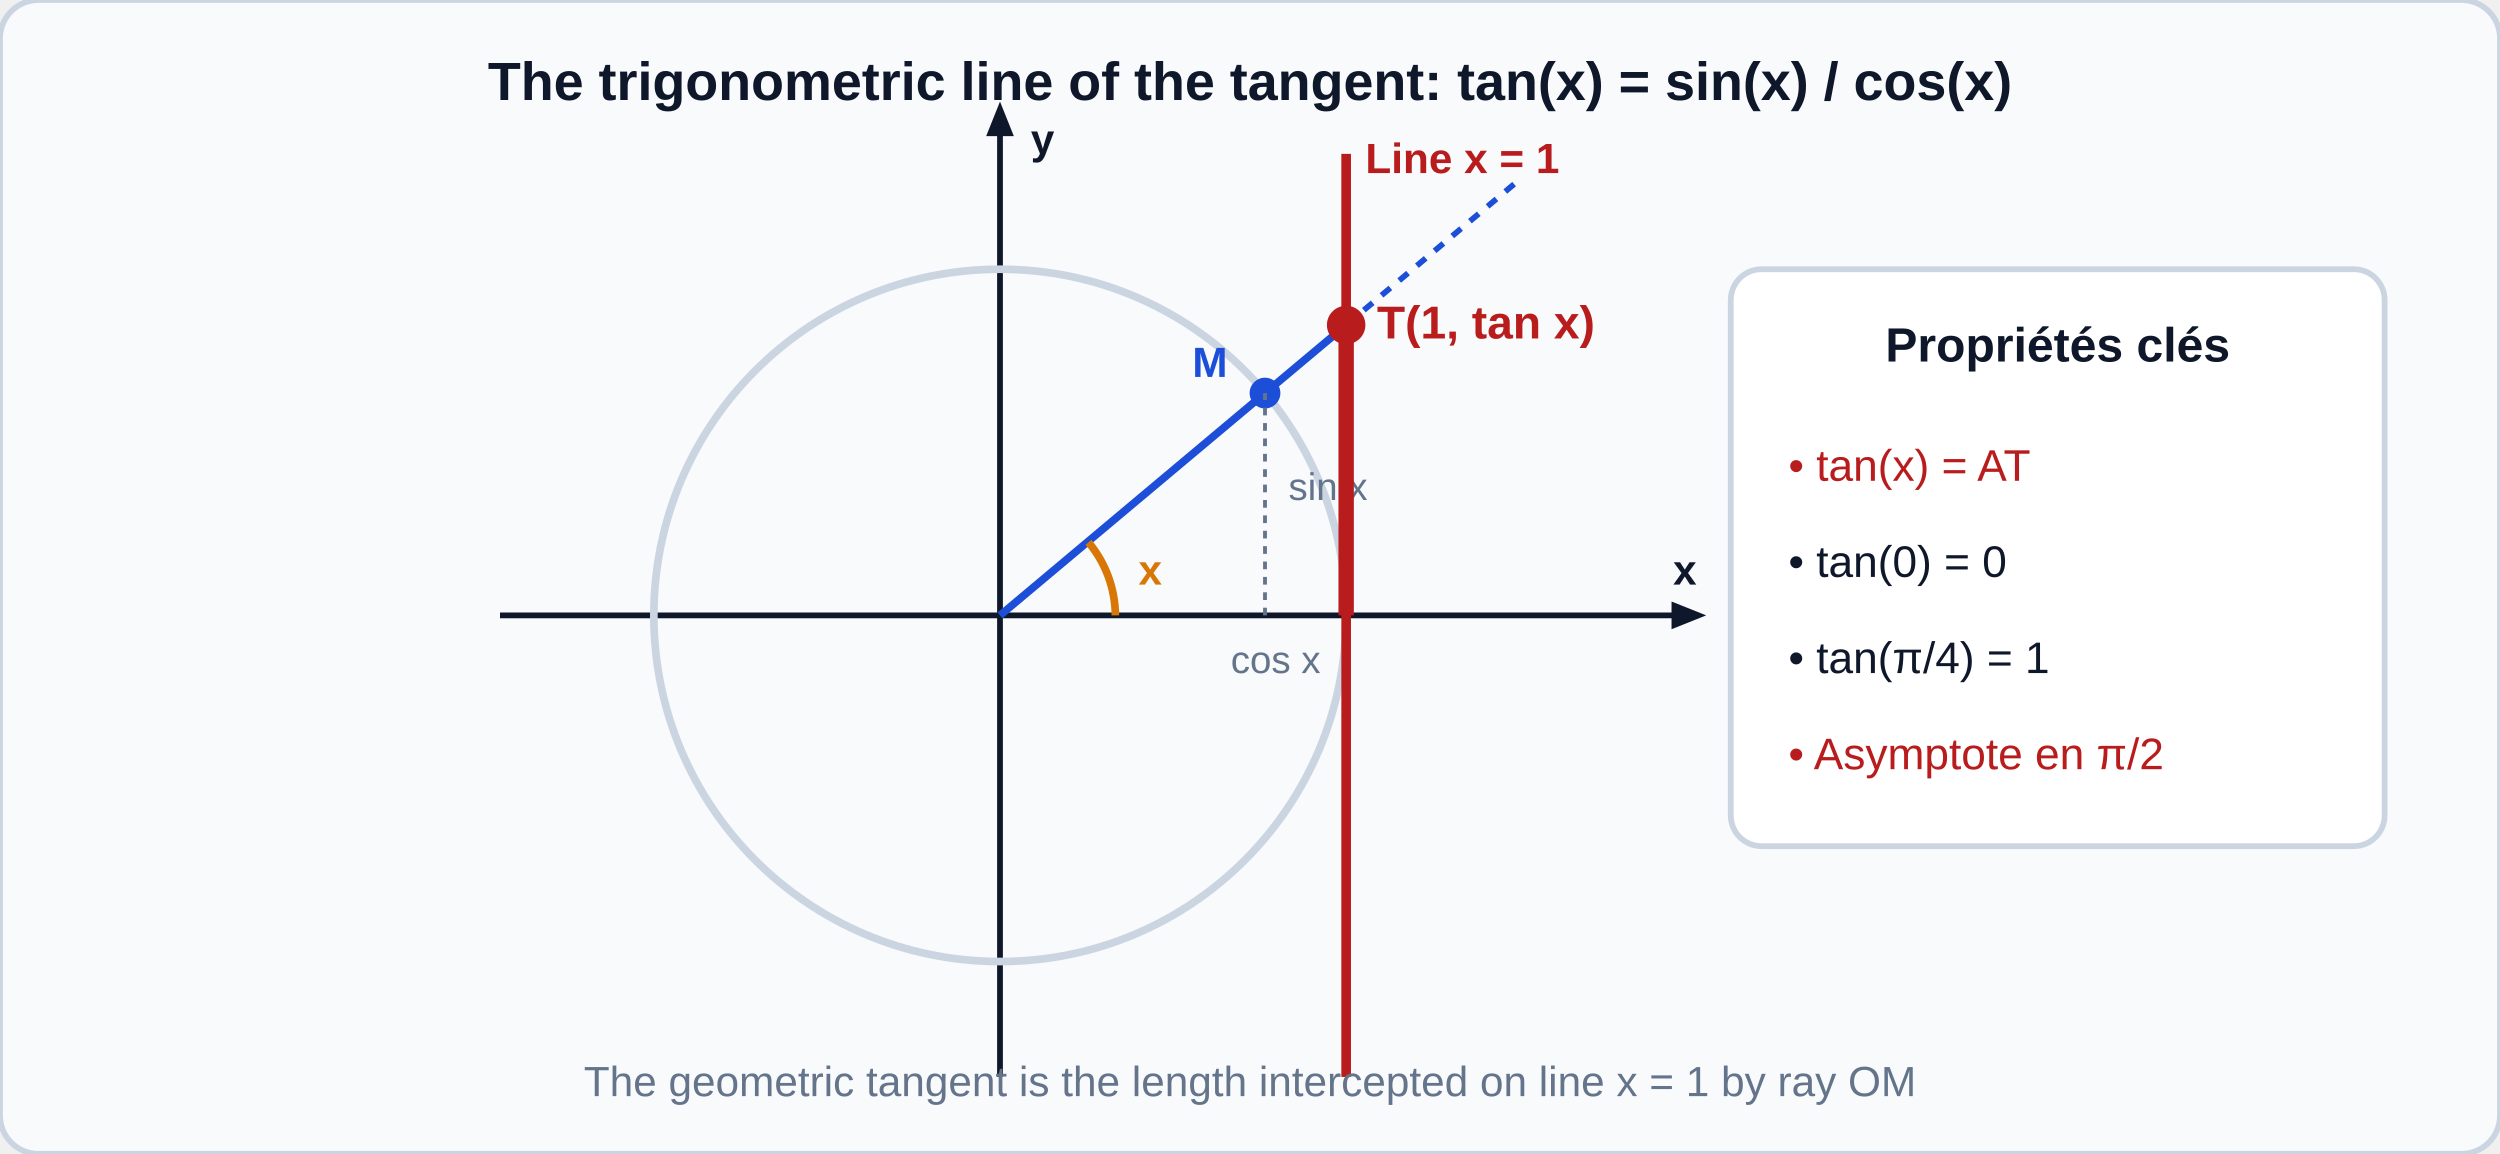
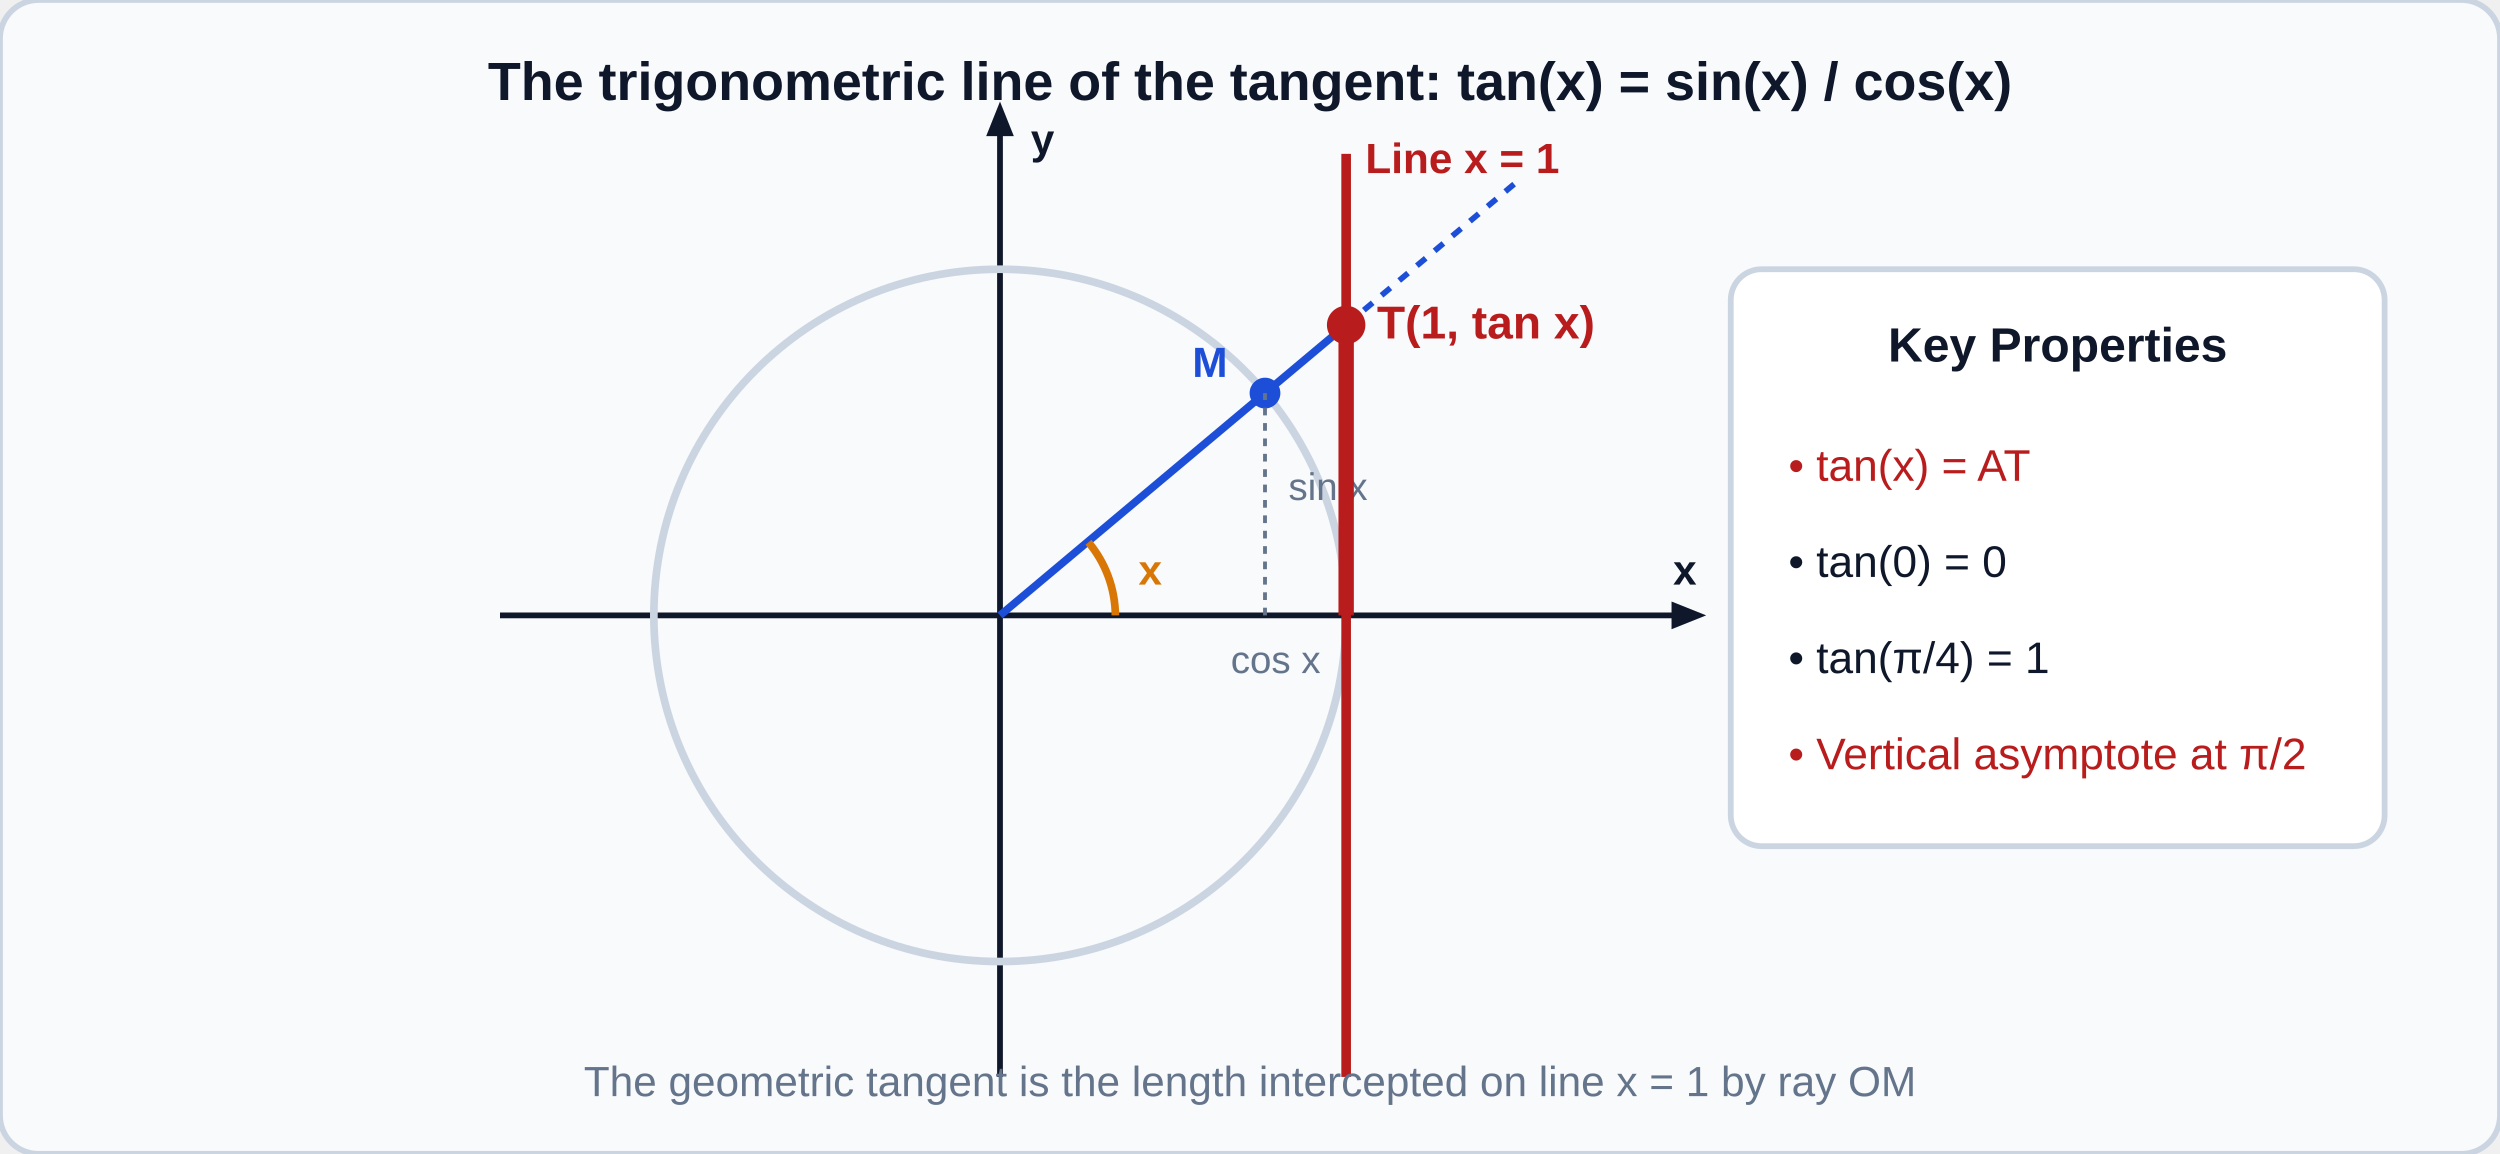
<svg xmlns="http://www.w3.org/2000/svg" viewBox="0 0 650 300" width="100%" height="300">
  <defs>
    <marker id="arr-dark3" viewBox="0 0 10 10" refX="6" refY="5" markerWidth="6" markerHeight="6" orient="auto-start-reverse">
      <path d="M 0 1 L 10 5 L 0 9 z" fill="#0f172a" />
    </marker>
  </defs>
  <rect width="650" height="300" fill="#f8fafc" rx="10" stroke="#cbd5e1" stroke-width="1.5" />
  <text x="325" y="26" font-family="Liberation Sans, sans-serif" font-size="14" font-weight="bold" fill="#0f172a" text-anchor="middle">The trigonometric line of the tangent: tan(x) = sin(x) / cos(x)</text>
  <g transform="translate(260, 160)">
    <line x1="-130" y1="0" x2="180" y2="0" stroke="#0f172a" stroke-width="1.5" marker-end="url(#arr-dark3)" />
    <text x="175" y="-8" font-family="Liberation Sans, sans-serif" font-size="11" font-weight="bold" fill="#0f172a">x</text>
    <line x1="0" y1="120" x2="0" y2="-130" stroke="#0f172a" stroke-width="1.5" marker-end="url(#arr-dark3)" />
    <text x="8" y="-120" font-family="Liberation Sans, sans-serif" font-size="11" font-weight="bold" fill="#0f172a">y</text>
    <circle cx="0" cy="0" r="90" fill="none" stroke="#cbd5e1" stroke-width="2" />
    <line x1="90" y1="120" x2="90" y2="-120" stroke="#b91c1c" stroke-width="2.5" />
    <text x="95" y="-115" font-family="Liberation Sans, sans-serif" font-size="11" font-weight="bold" fill="#b91c1c">Line x = 1</text>
    <line x1="0" y1="0" x2="90" y2="-75.5" stroke="#1d4ed8" stroke-width="2" />
    <line x1="90" y1="-75.5" x2="135" y2="-113.25" stroke="#1d4ed8" stroke-width="1.5" stroke-dasharray="3,3" />
    <circle cx="68.9" cy="-57.8" r="4" fill="#1d4ed8" />
    <text x="50" y="-62" font-family="Liberation Sans, sans-serif" font-size="11" font-weight="bold" fill="#1d4ed8">M</text>
    <circle cx="90" cy="-75.5" r="5" fill="#b91c1c" />
    <text x="98" y="-72" font-family="Liberation Sans, sans-serif" font-size="12" font-weight="bold" fill="#b91c1c">T(1, tan x)</text>
    <path d="M 30 0 A 30 30 0 0 0 23 -19" fill="none" stroke="#d97706" stroke-width="2" />
    <text x="36" y="-8" font-family="Liberation Sans, sans-serif" font-size="11" font-weight="bold" fill="#d97706">x</text>
    <line x1="68.9" y1="0" x2="68.9" y2="-57.8" stroke="#64748b" stroke-width="1" stroke-dasharray="2,2" />
    <text x="60" y="15" font-family="Liberation Sans, sans-serif" font-size="10" fill="#64748b">cos x</text>
    <text x="75" y="-30" font-family="Liberation Sans, sans-serif" font-size="10" fill="#64748b">sin x</text>
    <line x1="90" y1="0" x2="90" y2="-75.5" stroke="#b91c1c" stroke-width="4" />
  </g>
  <g transform="translate(450, 70)" font-family="Liberation Sans, sans-serif">
    <rect width="170" height="150" rx="8" fill="#ffffff" stroke="#cbd5e1" stroke-width="1.5" />
-     <text x="85" y="24" font-size="12.5" font-weight="bold" fill="#0f172a" text-anchor="middle">Propriétés clés</text>
+     <text x="85" y="24" font-size="12.5" font-weight="bold" fill="#0f172a" text-anchor="middle">Key Properties</text>
    <text x="15" y="55" font-size="11.5" fill="#b91c1c">• tan(x) = AT</text>
    <text x="15" y="80" font-size="11.5" fill="#0f172a">• tan(0) = 0</text>
    <text x="15" y="105" font-size="11.5" fill="#0f172a">• tan(π/4) = 1</text>
-     <text x="15" y="130" font-size="11.5" fill="#b91c1c">• Asymptote en π/2</text>
+     <text x="15" y="130" font-size="11.5" fill="#b91c1c">• Vertical asymptote at π/2</text>
  </g>
  <text x="325" y="285" font-family="Liberation Sans, sans-serif" font-size="11" fill="#64748b" text-anchor="middle">The geometric tangent is the length intercepted on line x = 1 by ray OM</text>
</svg>
